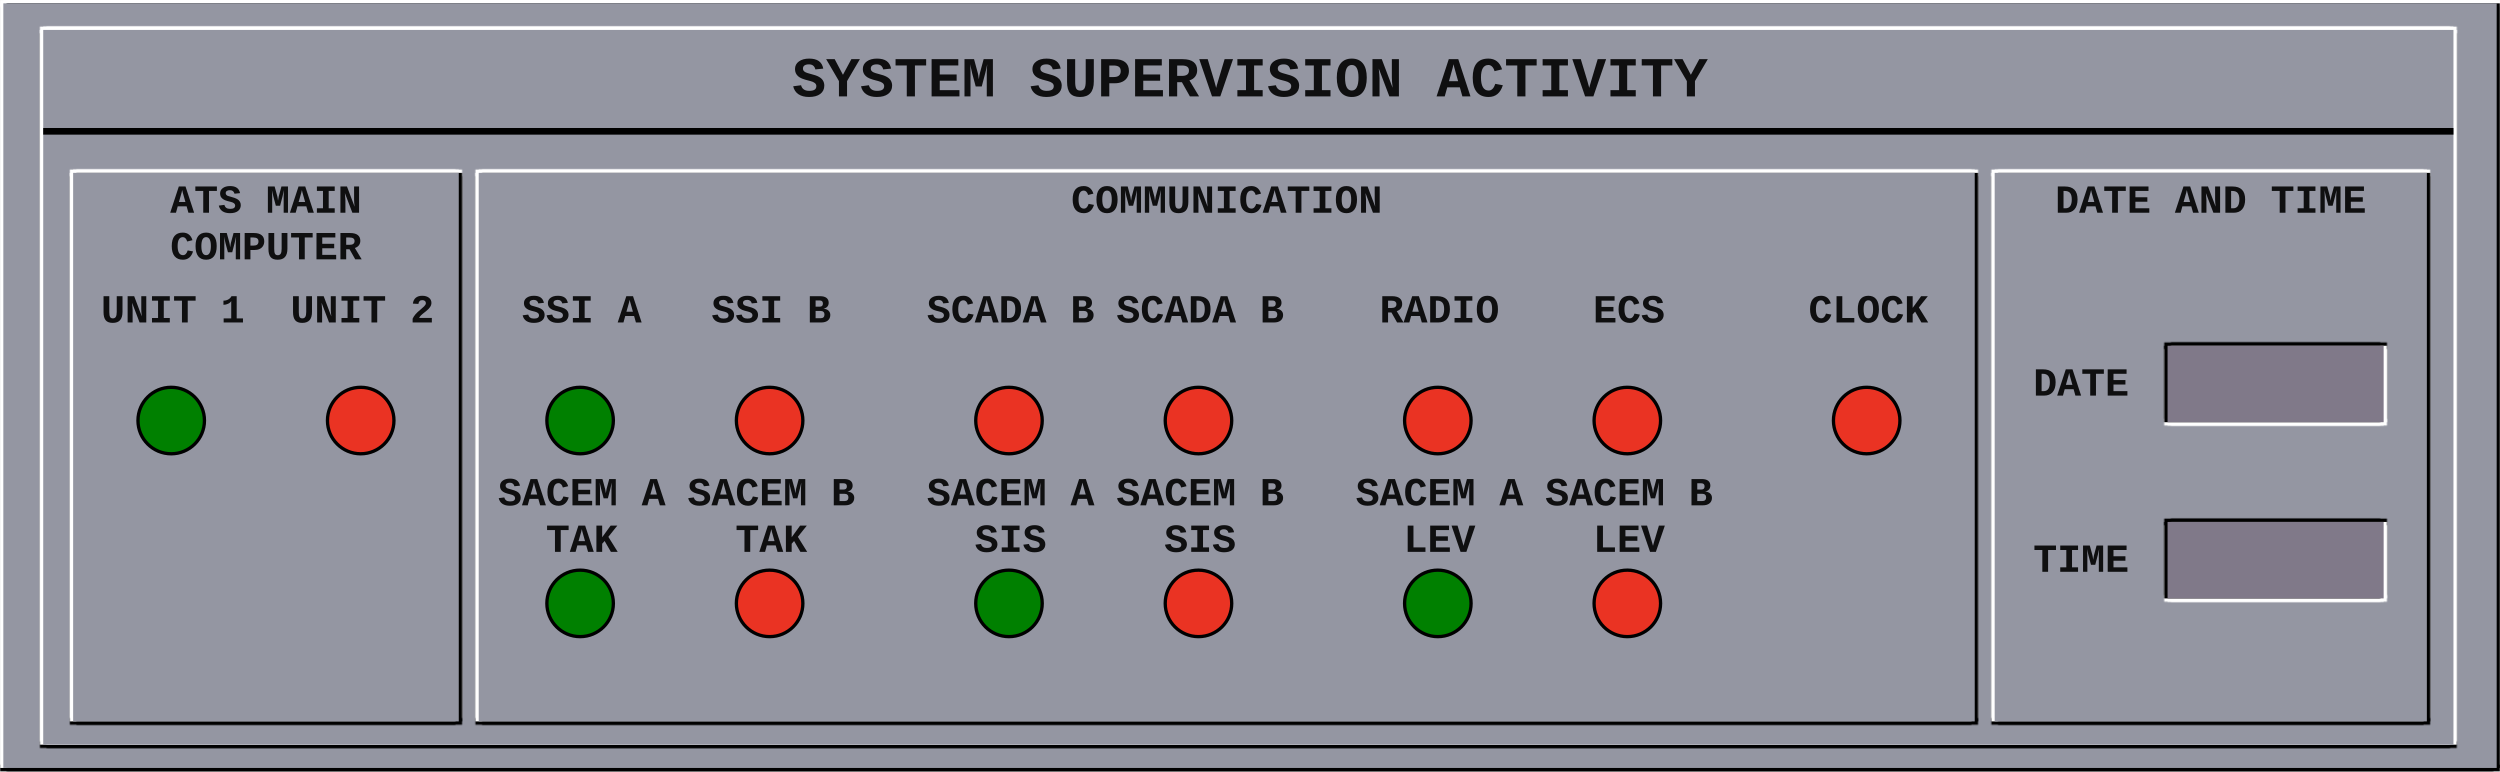
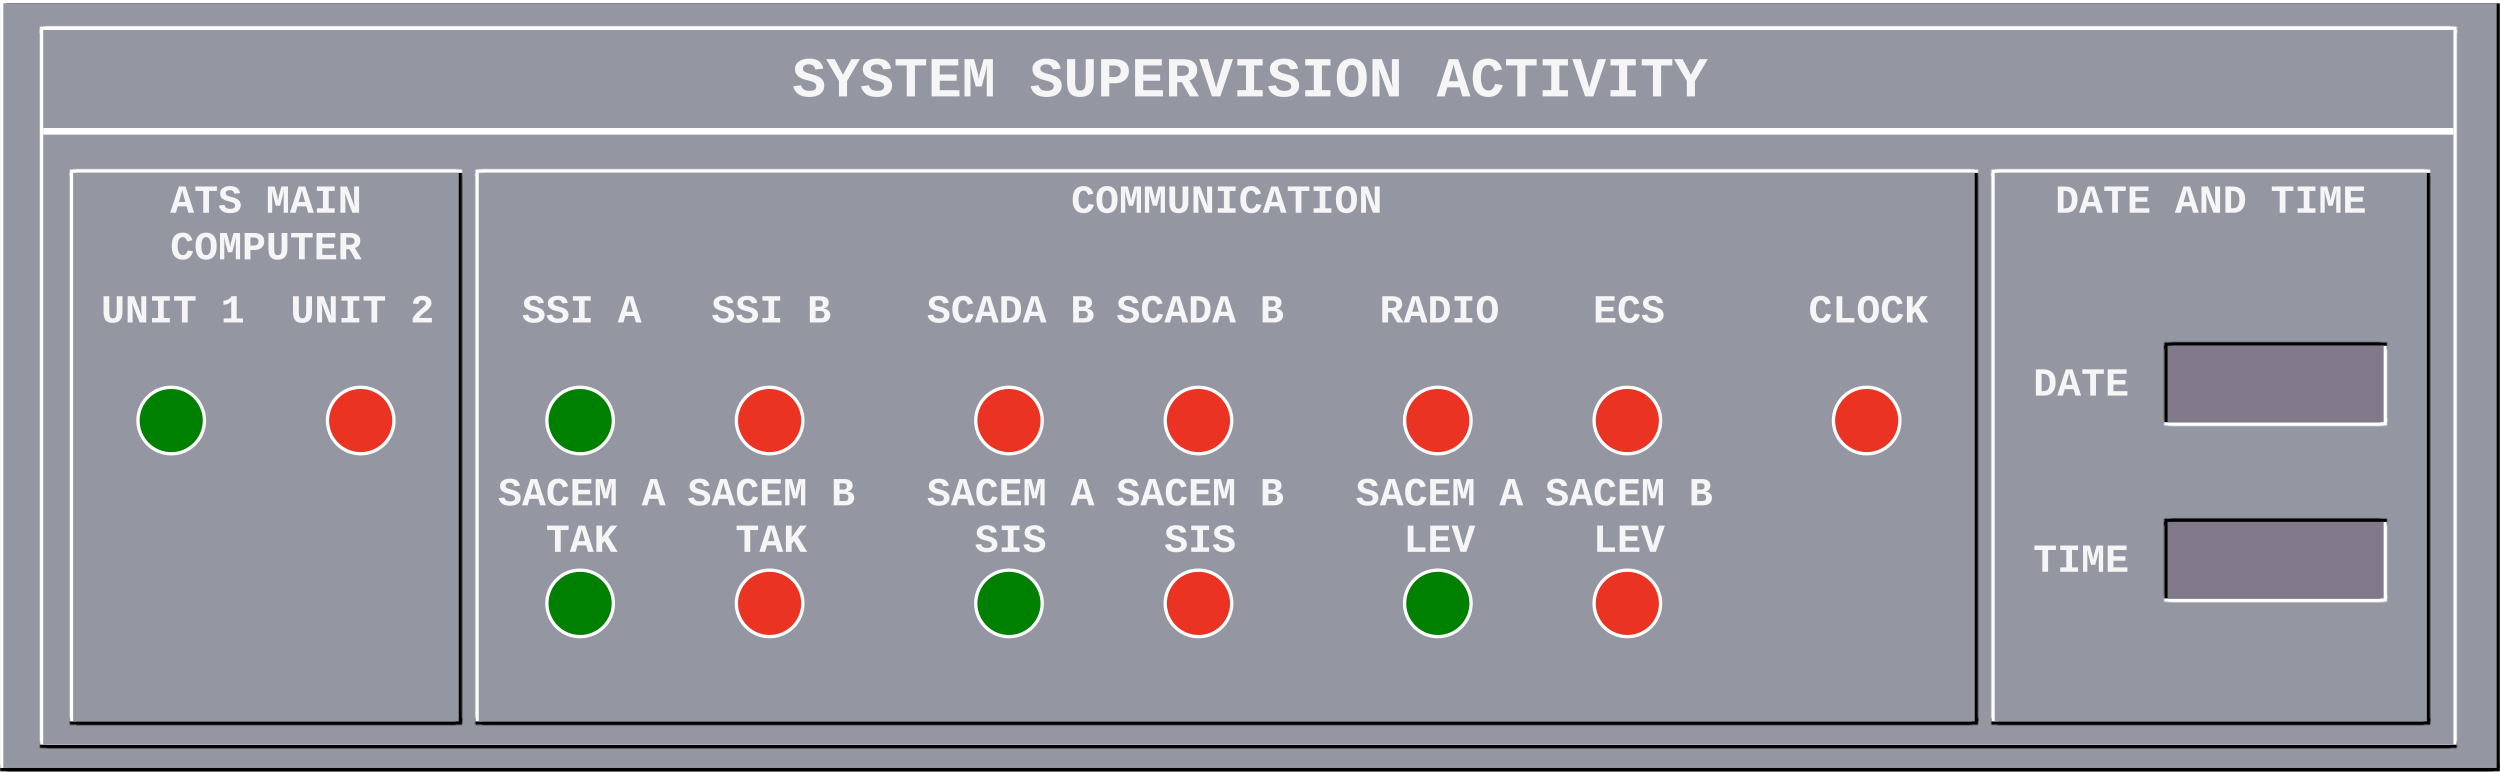
<svg xmlns="http://www.w3.org/2000/svg" xmlns:xlink="http://www.w3.org/1999/xlink" width="752px" height="232px" viewBox="0 0 752 232" version="1.1">
  <defs>
    <rect id="path-1" x="1" y="1" width="750" height="230" />
    <filter x="-0.2%" y="-0.7%" width="100.4%" height="101.3%" filterUnits="objectBoundingBox" id="filter-2">
      <feOffset dx="1" dy="1" in="SourceAlpha" result="shadowOffsetOuter1" />
      <feColorMatrix values="0 0 0 0 0   0 0 0 0 0   0 0 0 0 0  0 0 0 1 0" type="matrix" in="shadowOffsetOuter1" result="shadowMatrixOuter1" />
      <feOffset dx="-1" dy="1" in="SourceAlpha" result="shadowOffsetOuter2" />
      <feColorMatrix values="0 0 0 0 0   0 0 0 0 0   0 0 0 0 0  0 0 0 1 0" type="matrix" in="shadowOffsetOuter2" result="shadowMatrixOuter2" />
      <feOffset dx="-1" dy="-1" in="SourceAlpha" result="shadowOffsetOuter3" />
      <feColorMatrix values="0 0 0 0 1   0 0 0 0 1   0 0 0 0 1  0 0 0 1 0" type="matrix" in="shadowOffsetOuter3" result="shadowMatrixOuter3" />
      <feOffset dx="0" dy="-1" in="SourceAlpha" result="shadowOffsetOuter4" />
      <feColorMatrix values="0 0 0 0 1   0 0 0 0 1   0 0 0 0 1  0 0 0 1 0" type="matrix" in="shadowOffsetOuter4" result="shadowMatrixOuter4" />
      <feOffset dx="-1" dy="0" in="SourceAlpha" result="shadowOffsetOuter5" />
      <feColorMatrix values="0 0 0 0 1   0 0 0 0 1   0 0 0 0 1  0 0 0 1 0" type="matrix" in="shadowOffsetOuter5" result="shadowMatrixOuter5" />
      <feOffset dx="1" dy="-1" in="SourceAlpha" result="shadowOffsetOuter6" />
      <feColorMatrix values="0 0 0 0 1   0 0 0 0 1   0 0 0 0 1  0 0 0 1 0" type="matrix" in="shadowOffsetOuter6" result="shadowMatrixOuter6" />
      <feOffset dx="1" dy="0" in="SourceAlpha" result="shadowOffsetOuter7" />
      <feColorMatrix values="0 0 0 0 0   0 0 0 0 0   0 0 0 0 0  0 0 0 1 0" type="matrix" in="shadowOffsetOuter7" result="shadowMatrixOuter7" />
      <feMerge>
        <feMergeNode in="shadowMatrixOuter1" />
        <feMergeNode in="shadowMatrixOuter2" />
        <feMergeNode in="shadowMatrixOuter3" />
        <feMergeNode in="shadowMatrixOuter4" />
        <feMergeNode in="shadowMatrixOuter5" />
        <feMergeNode in="shadowMatrixOuter6" />
        <feMergeNode in="shadowMatrixOuter7" />
      </feMerge>
    </filter>
    <rect id="path-3" x="13" y="9" width="725" height="215" />
    <filter x="-0.2%" y="-0.7%" width="100.4%" height="101.4%" filterUnits="objectBoundingBox" id="filter-4">
      <feOffset dx="1" dy="1" in="SourceAlpha" result="shadowOffsetOuter1" />
      <feColorMatrix values="0 0 0 0 0   0 0 0 0 0   0 0 0 0 0  0 0 0 1 0" type="matrix" in="shadowOffsetOuter1" result="shadowMatrixOuter1" />
      <feOffset dx="-1" dy="1" in="SourceAlpha" result="shadowOffsetOuter2" />
      <feColorMatrix values="0 0 0 0 0   0 0 0 0 0   0 0 0 0 0  0 0 0 1 0" type="matrix" in="shadowOffsetOuter2" result="shadowMatrixOuter2" />
      <feOffset dx="-1" dy="-1" in="SourceAlpha" result="shadowOffsetOuter3" />
      <feColorMatrix values="0 0 0 0 1   0 0 0 0 1   0 0 0 0 1  0 0 0 1 0" type="matrix" in="shadowOffsetOuter3" result="shadowMatrixOuter3" />
      <feOffset dx="0" dy="-1" in="SourceAlpha" result="shadowOffsetOuter4" />
      <feColorMatrix values="0 0 0 0 1   0 0 0 0 1   0 0 0 0 1  0 0 0 1 0" type="matrix" in="shadowOffsetOuter4" result="shadowMatrixOuter4" />
      <feOffset dx="-1" dy="0" in="SourceAlpha" result="shadowOffsetOuter5" />
      <feColorMatrix values="0 0 0 0 1   0 0 0 0 1   0 0 0 0 1  0 0 0 1 0" type="matrix" in="shadowOffsetOuter5" result="shadowMatrixOuter5" />
      <feOffset dx="1" dy="-1" in="SourceAlpha" result="shadowOffsetOuter6" />
      <feColorMatrix values="0 0 0 0 1   0 0 0 0 1   0 0 0 0 1  0 0 0 1 0" type="matrix" in="shadowOffsetOuter6" result="shadowMatrixOuter6" />
      <feOffset dx="1" dy="0" in="SourceAlpha" result="shadowOffsetOuter7" />
      <feColorMatrix values="0 0 0 0 1   0 0 0 0 1   0 0 0 0 1  0 0 0 1 0" type="matrix" in="shadowOffsetOuter7" result="shadowMatrixOuter7" />
      <feMerge>
        <feMergeNode in="shadowMatrixOuter1" />
        <feMergeNode in="shadowMatrixOuter2" />
        <feMergeNode in="shadowMatrixOuter3" />
        <feMergeNode in="shadowMatrixOuter4" />
        <feMergeNode in="shadowMatrixOuter5" />
        <feMergeNode in="shadowMatrixOuter6" />
        <feMergeNode in="shadowMatrixOuter7" />
      </feMerge>
    </filter>
    <rect id="path-5" x="0" y="0" width="116" height="165" />
    <filter x="-1.3%" y="-0.9%" width="102.6%" height="101.8%" filterUnits="objectBoundingBox" id="filter-6">
      <feOffset dx="1" dy="1" in="SourceAlpha" result="shadowOffsetOuter1" />
      <feColorMatrix values="0 0 0 0 0   0 0 0 0 0   0 0 0 0 0  0 0 0 1 0" type="matrix" in="shadowOffsetOuter1" result="shadowMatrixOuter1" />
      <feOffset dx="-1" dy="1" in="SourceAlpha" result="shadowOffsetOuter2" />
      <feColorMatrix values="0 0 0 0 0   0 0 0 0 0   0 0 0 0 0  0 0 0 1 0" type="matrix" in="shadowOffsetOuter2" result="shadowMatrixOuter2" />
      <feOffset dx="-1" dy="-1" in="SourceAlpha" result="shadowOffsetOuter3" />
      <feColorMatrix values="0 0 0 0 1   0 0 0 0 1   0 0 0 0 1  0 0 0 1 0" type="matrix" in="shadowOffsetOuter3" result="shadowMatrixOuter3" />
      <feOffset dx="0" dy="-1" in="SourceAlpha" result="shadowOffsetOuter4" />
      <feColorMatrix values="0 0 0 0 1   0 0 0 0 1   0 0 0 0 1  0 0 0 1 0" type="matrix" in="shadowOffsetOuter4" result="shadowMatrixOuter4" />
      <feOffset dx="-1" dy="0" in="SourceAlpha" result="shadowOffsetOuter5" />
      <feColorMatrix values="0 0 0 0 1   0 0 0 0 1   0 0 0 0 1  0 0 0 1 0" type="matrix" in="shadowOffsetOuter5" result="shadowMatrixOuter5" />
      <feOffset dx="1" dy="-1" in="SourceAlpha" result="shadowOffsetOuter6" />
      <feColorMatrix values="0 0 0 0 1   0 0 0 0 1   0 0 0 0 1  0 0 0 1 0" type="matrix" in="shadowOffsetOuter6" result="shadowMatrixOuter6" />
      <feOffset dx="1" dy="0" in="SourceAlpha" result="shadowOffsetOuter7" />
      <feColorMatrix values="0 0 0 0 0   0 0 0 0 0   0 0 0 0 0  0 0 0 1 0" type="matrix" in="shadowOffsetOuter7" result="shadowMatrixOuter7" />
      <feMerge>
        <feMergeNode in="shadowMatrixOuter1" />
        <feMergeNode in="shadowMatrixOuter2" />
        <feMergeNode in="shadowMatrixOuter3" />
        <feMergeNode in="shadowMatrixOuter4" />
        <feMergeNode in="shadowMatrixOuter5" />
        <feMergeNode in="shadowMatrixOuter6" />
        <feMergeNode in="shadowMatrixOuter7" />
      </feMerge>
    </filter>
    <rect id="path-7" x="0" y="0" width="450" height="165" />
    <filter x="-0.3%" y="-0.9%" width="100.7%" height="101.8%" filterUnits="objectBoundingBox" id="filter-8">
      <feOffset dx="1" dy="1" in="SourceAlpha" result="shadowOffsetOuter1" />
      <feColorMatrix values="0 0 0 0 0   0 0 0 0 0   0 0 0 0 0  0 0 0 1 0" type="matrix" in="shadowOffsetOuter1" result="shadowMatrixOuter1" />
      <feOffset dx="-1" dy="1" in="SourceAlpha" result="shadowOffsetOuter2" />
      <feColorMatrix values="0 0 0 0 0   0 0 0 0 0   0 0 0 0 0  0 0 0 1 0" type="matrix" in="shadowOffsetOuter2" result="shadowMatrixOuter2" />
      <feOffset dx="-1" dy="-1" in="SourceAlpha" result="shadowOffsetOuter3" />
      <feColorMatrix values="0 0 0 0 1   0 0 0 0 1   0 0 0 0 1  0 0 0 1 0" type="matrix" in="shadowOffsetOuter3" result="shadowMatrixOuter3" />
      <feOffset dx="0" dy="-1" in="SourceAlpha" result="shadowOffsetOuter4" />
      <feColorMatrix values="0 0 0 0 1   0 0 0 0 1   0 0 0 0 1  0 0 0 1 0" type="matrix" in="shadowOffsetOuter4" result="shadowMatrixOuter4" />
      <feOffset dx="-1" dy="0" in="SourceAlpha" result="shadowOffsetOuter5" />
      <feColorMatrix values="0 0 0 0 1   0 0 0 0 1   0 0 0 0 1  0 0 0 1 0" type="matrix" in="shadowOffsetOuter5" result="shadowMatrixOuter5" />
      <feOffset dx="1" dy="-1" in="SourceAlpha" result="shadowOffsetOuter6" />
      <feColorMatrix values="0 0 0 0 1   0 0 0 0 1   0 0 0 0 1  0 0 0 1 0" type="matrix" in="shadowOffsetOuter6" result="shadowMatrixOuter6" />
      <feOffset dx="1" dy="0" in="SourceAlpha" result="shadowOffsetOuter7" />
      <feColorMatrix values="0 0 0 0 0   0 0 0 0 0   0 0 0 0 0  0 0 0 1 0" type="matrix" in="shadowOffsetOuter7" result="shadowMatrixOuter7" />
      <feMerge>
        <feMergeNode in="shadowMatrixOuter1" />
        <feMergeNode in="shadowMatrixOuter2" />
        <feMergeNode in="shadowMatrixOuter3" />
        <feMergeNode in="shadowMatrixOuter4" />
        <feMergeNode in="shadowMatrixOuter5" />
        <feMergeNode in="shadowMatrixOuter6" />
        <feMergeNode in="shadowMatrixOuter7" />
      </feMerge>
    </filter>
    <rect id="path-9" x="0" y="0" width="130" height="165" />
    <filter x="-1.2%" y="-0.9%" width="102.3%" height="101.8%" filterUnits="objectBoundingBox" id="filter-10">
      <feOffset dx="1" dy="1" in="SourceAlpha" result="shadowOffsetOuter1" />
      <feColorMatrix values="0 0 0 0 0   0 0 0 0 0   0 0 0 0 0  0 0 0 1 0" type="matrix" in="shadowOffsetOuter1" result="shadowMatrixOuter1" />
      <feOffset dx="-1" dy="1" in="SourceAlpha" result="shadowOffsetOuter2" />
      <feColorMatrix values="0 0 0 0 0   0 0 0 0 0   0 0 0 0 0  0 0 0 1 0" type="matrix" in="shadowOffsetOuter2" result="shadowMatrixOuter2" />
      <feOffset dx="-1" dy="-1" in="SourceAlpha" result="shadowOffsetOuter3" />
      <feColorMatrix values="0 0 0 0 1   0 0 0 0 1   0 0 0 0 1  0 0 0 1 0" type="matrix" in="shadowOffsetOuter3" result="shadowMatrixOuter3" />
      <feOffset dx="0" dy="-1" in="SourceAlpha" result="shadowOffsetOuter4" />
      <feColorMatrix values="0 0 0 0 1   0 0 0 0 1   0 0 0 0 1  0 0 0 1 0" type="matrix" in="shadowOffsetOuter4" result="shadowMatrixOuter4" />
      <feOffset dx="-1" dy="0" in="SourceAlpha" result="shadowOffsetOuter5" />
      <feColorMatrix values="0 0 0 0 1   0 0 0 0 1   0 0 0 0 1  0 0 0 1 0" type="matrix" in="shadowOffsetOuter5" result="shadowMatrixOuter5" />
      <feOffset dx="1" dy="-1" in="SourceAlpha" result="shadowOffsetOuter6" />
      <feColorMatrix values="0 0 0 0 1   0 0 0 0 1   0 0 0 0 1  0 0 0 1 0" type="matrix" in="shadowOffsetOuter6" result="shadowMatrixOuter6" />
      <feOffset dx="1" dy="0" in="SourceAlpha" result="shadowOffsetOuter7" />
      <feColorMatrix values="0 0 0 0 0   0 0 0 0 0   0 0 0 0 0  0 0 0 1 0" type="matrix" in="shadowOffsetOuter7" result="shadowMatrixOuter7" />
      <feMerge>
        <feMergeNode in="shadowMatrixOuter1" />
        <feMergeNode in="shadowMatrixOuter2" />
        <feMergeNode in="shadowMatrixOuter3" />
        <feMergeNode in="shadowMatrixOuter4" />
        <feMergeNode in="shadowMatrixOuter5" />
        <feMergeNode in="shadowMatrixOuter6" />
        <feMergeNode in="shadowMatrixOuter7" />
      </feMerge>
    </filter>
    <rect id="path-11" x="52" y="52" width="65" height="23" />
    <filter x="-2.3%" y="-6.5%" width="104.6%" height="113.0%" filterUnits="objectBoundingBox" id="filter-12">
      <feOffset dx="-1" dy="-1" in="SourceAlpha" result="shadowOffsetOuter1" />
      <feColorMatrix values="0 0 0 0 0   0 0 0 0 0   0 0 0 0 0  0 0 0 1 0" type="matrix" in="shadowOffsetOuter1" result="shadowMatrixOuter1" />
      <feOffset dx="1" dy="-1" in="SourceAlpha" result="shadowOffsetOuter2" />
      <feColorMatrix values="0 0 0 0 0   0 0 0 0 0   0 0 0 0 0  0 0 0 1 0" type="matrix" in="shadowOffsetOuter2" result="shadowMatrixOuter2" />
      <feOffset dx="1" dy="1" in="SourceAlpha" result="shadowOffsetOuter3" />
      <feColorMatrix values="0 0 0 0 1   0 0 0 0 1   0 0 0 0 1  0 0 0 1 0" type="matrix" in="shadowOffsetOuter3" result="shadowMatrixOuter3" />
      <feOffset dx="0" dy="1" in="SourceAlpha" result="shadowOffsetOuter4" />
      <feColorMatrix values="0 0 0 0 1   0 0 0 0 1   0 0 0 0 1  0 0 0 1 0" type="matrix" in="shadowOffsetOuter4" result="shadowMatrixOuter4" />
      <feOffset dx="1" dy="0" in="SourceAlpha" result="shadowOffsetOuter5" />
      <feColorMatrix values="0 0 0 0 1   0 0 0 0 1   0 0 0 0 1  0 0 0 1 0" type="matrix" in="shadowOffsetOuter5" result="shadowMatrixOuter5" />
      <feOffset dx="-1" dy="1" in="SourceAlpha" result="shadowOffsetOuter6" />
      <feColorMatrix values="0 0 0 0 1   0 0 0 0 1   0 0 0 0 1  0 0 0 1 0" type="matrix" in="shadowOffsetOuter6" result="shadowMatrixOuter6" />
      <feOffset dx="-1" dy="0" in="SourceAlpha" result="shadowOffsetOuter7" />
      <feColorMatrix values="0 0 0 0 0   0 0 0 0 0   0 0 0 0 0  0 0 0 1 0" type="matrix" in="shadowOffsetOuter7" result="shadowMatrixOuter7" />
      <feMerge>
        <feMergeNode in="shadowMatrixOuter1" />
        <feMergeNode in="shadowMatrixOuter2" />
        <feMergeNode in="shadowMatrixOuter3" />
        <feMergeNode in="shadowMatrixOuter4" />
        <feMergeNode in="shadowMatrixOuter5" />
        <feMergeNode in="shadowMatrixOuter6" />
        <feMergeNode in="shadowMatrixOuter7" />
      </feMerge>
    </filter>
    <rect id="path-13" x="52" y="105" width="65" height="23" />
    <filter x="-2.3%" y="-6.5%" width="104.6%" height="113.0%" filterUnits="objectBoundingBox" id="filter-14">
      <feOffset dx="-1" dy="-1" in="SourceAlpha" result="shadowOffsetOuter1" />
      <feColorMatrix values="0 0 0 0 0   0 0 0 0 0   0 0 0 0 0  0 0 0 1 0" type="matrix" in="shadowOffsetOuter1" result="shadowMatrixOuter1" />
      <feOffset dx="1" dy="-1" in="SourceAlpha" result="shadowOffsetOuter2" />
      <feColorMatrix values="0 0 0 0 0   0 0 0 0 0   0 0 0 0 0  0 0 0 1 0" type="matrix" in="shadowOffsetOuter2" result="shadowMatrixOuter2" />
      <feOffset dx="1" dy="1" in="SourceAlpha" result="shadowOffsetOuter3" />
      <feColorMatrix values="0 0 0 0 1   0 0 0 0 1   0 0 0 0 1  0 0 0 1 0" type="matrix" in="shadowOffsetOuter3" result="shadowMatrixOuter3" />
      <feOffset dx="0" dy="1" in="SourceAlpha" result="shadowOffsetOuter4" />
      <feColorMatrix values="0 0 0 0 1   0 0 0 0 1   0 0 0 0 1  0 0 0 1 0" type="matrix" in="shadowOffsetOuter4" result="shadowMatrixOuter4" />
      <feOffset dx="1" dy="0" in="SourceAlpha" result="shadowOffsetOuter5" />
      <feColorMatrix values="0 0 0 0 1   0 0 0 0 1   0 0 0 0 1  0 0 0 1 0" type="matrix" in="shadowOffsetOuter5" result="shadowMatrixOuter5" />
      <feOffset dx="-1" dy="1" in="SourceAlpha" result="shadowOffsetOuter6" />
      <feColorMatrix values="0 0 0 0 1   0 0 0 0 1   0 0 0 0 1  0 0 0 1 0" type="matrix" in="shadowOffsetOuter6" result="shadowMatrixOuter6" />
      <feOffset dx="-1" dy="0" in="SourceAlpha" result="shadowOffsetOuter7" />
      <feColorMatrix values="0 0 0 0 0   0 0 0 0 0   0 0 0 0 0  0 0 0 1 0" type="matrix" in="shadowOffsetOuter7" result="shadowMatrixOuter7" />
      <feMerge>
        <feMergeNode in="shadowMatrixOuter1" />
        <feMergeNode in="shadowMatrixOuter2" />
        <feMergeNode in="shadowMatrixOuter3" />
        <feMergeNode in="shadowMatrixOuter4" />
        <feMergeNode in="shadowMatrixOuter5" />
        <feMergeNode in="shadowMatrixOuter6" />
        <feMergeNode in="shadowMatrixOuter7" />
      </feMerge>
    </filter>
  </defs>
  <g id="Artboard" stroke="none" stroke-width="1" fill="none" fill-rule="evenodd">
    <g id="Rectangle">
-       <use fill="black" fill-opacity="1" filter="url(#filter-2)" xlink:href="#path-1" />
+       <use fill="white" fill-opacity="1" filter="url(#filter-2)" xlink:href="#path-1" />
      <use fill="#9496A2" fill-rule="evenodd" xlink:href="#path-1" />
    </g>
    <g id="Rectangle">
-       <use fill="black" fill-opacity="1" filter="url(#filter-4)" xlink:href="#path-3" />
+       <use fill="white" fill-opacity="1" filter="url(#filter-4)" xlink:href="#path-3" />
      <use fill="#9496A2" fill-rule="evenodd" xlink:href="#path-3" />
    </g>
-     <text id="SYSTEM-SUPERVISION-A" font-family="CourierNewPS-BoldMT, Courier New" font-size="17" font-weight="bold" fill="#000000" fill-opacity="0.9">
+     <text id="SYSTEM-SUPERVISION-A" font-family="CourierNewPS-BoldMT, Courier New" font-size="17" font-weight="bold" fill="#FFFFFF" fill-opacity="0.9">
      <tspan x="238.278" y="29">SYSTEM SUPERVISION ACTIVITY</tspan>
    </text>
    <g id="Group-6" transform="translate(22, 52)">
      <g id="Rectangle">
-         <use fill="black" fill-opacity="1" filter="url(#filter-6)" xlink:href="#path-5" />
+         <use fill="white" fill-opacity="1" filter="url(#filter-6)" xlink:href="#path-5" />
        <use fill="#9496A2" fill-rule="evenodd" xlink:href="#path-5" />
      </g>
-       <text id="ATS-MAIN-COMPUTER" font-family="CourierNewPS-BoldMT, Courier New" font-size="12" font-weight="bold" fill="#000000" fill-opacity="0.9">
+       <text id="ATS-MAIN-COMPUTER" font-family="CourierNewPS-BoldMT, Courier New" font-size="12" font-weight="bold" fill="#FFFFFF" fill-opacity="0.9">
        <tspan x="29.195" y="12">ATS MAIN</tspan>
        <tspan x="29.195" y="26">COMPUTER</tspan>
      </text>
      <g id="SystemState" transform="translate(4, 35)">
-         <text id="SCADA-A" font-family="CourierNewPS-BoldMT, Courier New" font-size="12" font-weight="bold" fill="#000000" fill-opacity="0.9">
+         <text id="SCADA-A" font-family="CourierNewPS-BoldMT, Courier New" font-size="12" font-weight="bold" fill="#FFFFFF" fill-opacity="0.9">
          <tspan x="4.396" y="10">UNIT 1</tspan>
        </text>
-         <circle id="Oval" stroke="#000000" fill="#008000" cx="25.5" cy="39.5" r="10" />
+         <circle id="Oval" stroke="#FFFFFF" fill="#008000" cx="25.5" cy="39.5" r="10" />
      </g>
      <g id="SystemStateRed" transform="translate(61, 35)">
-         <text id="SCADA-A" font-family="CourierNewPS-BoldMT, Courier New" font-size="12" font-weight="bold" fill="#000000" fill-opacity="0.9">
+         <text id="SCADA-A" font-family="CourierNewPS-BoldMT, Courier New" font-size="12" font-weight="bold" fill="#FFFFFF" fill-opacity="0.9">
          <tspan x="4.396" y="10">UNIT 2</tspan>
        </text>
-         <circle id="Oval" stroke="#000000" fill="#EA3323" cx="25.5" cy="39.5" r="10" />
+         <circle id="Oval" stroke="#FFFFFF" fill="#EA3323" cx="25.5" cy="39.5" r="10" />
      </g>
    </g>
    <g id="Group-7" transform="translate(144, 52)">
      <g id="Rectangle">
-         <use fill="black" fill-opacity="1" filter="url(#filter-8)" xlink:href="#path-7" />
+         <use fill="white" fill-opacity="1" filter="url(#filter-8)" xlink:href="#path-7" />
        <use fill="#9496A2" fill-rule="evenodd" xlink:href="#path-7" />
      </g>
-       <text id="COMMUNICATION" font-family="CourierNewPS-BoldMT, Courier New" font-size="12" font-weight="bold" fill="#000000" fill-opacity="0.9">
+       <text id="COMMUNICATION" font-family="CourierNewPS-BoldMT, Courier New" font-size="12" font-weight="bold" fill="#FFFFFF" fill-opacity="0.9">
        <tspan x="178.192" y="12">COMMUNICATION</tspan>
      </text>
      <g id="SystemState" transform="translate(5, 35)">
-         <text id="SCADA-A" font-family="CourierNewPS-BoldMT, Courier New" font-size="12" font-weight="bold" fill="#000000" fill-opacity="0.9">
+         <text id="SCADA-A" font-family="CourierNewPS-BoldMT, Courier New" font-size="12" font-weight="bold" fill="#FFFFFF" fill-opacity="0.9">
          <tspan x="7.997" y="10">SSI A</tspan>
        </text>
-         <circle id="Oval" stroke="#000000" fill="#008000" cx="25.5" cy="39.5" r="10" />
+         <circle id="Oval" stroke="#FFFFFF" fill="#008000" cx="25.5" cy="39.5" r="10" />
      </g>
      <g id="SystemStateRed" transform="translate(62, 35)">
-         <text id="SCADA-A" font-family="CourierNewPS-BoldMT, Courier New" font-size="12" font-weight="bold" fill="#000000" fill-opacity="0.9">
+         <text id="SCADA-A" font-family="CourierNewPS-BoldMT, Courier New" font-size="12" font-weight="bold" fill="#FFFFFF" fill-opacity="0.9">
          <tspan x="7.997" y="10">SSI B</tspan>
        </text>
-         <circle id="Oval" stroke="#000000" fill="#EA3323" cx="25.5" cy="39.5" r="10" />
+         <circle id="Oval" stroke="#FFFFFF" fill="#EA3323" cx="25.5" cy="39.5" r="10" />
      </g>
      <g id="SystemState" transform="translate(5, 90)">
-         <text id="SCADA-A" font-family="CourierNewPS-BoldMT, Courier New" font-size="12" font-weight="bold" fill="#000000" fill-opacity="0.9">
+         <text id="SCADA-A" font-family="CourierNewPS-BoldMT, Courier New" font-size="12" font-weight="bold" fill="#FFFFFF" fill-opacity="0.9">
          <tspan x="0.796" y="10">SACEM A </tspan>
          <tspan x="15.198" y="24">TAK</tspan>
        </text>
-         <circle id="Oval" stroke="#000000" fill="#008000" cx="25.5" cy="39.5" r="10" />
+         <circle id="Oval" stroke="#FFFFFF" fill="#008000" cx="25.5" cy="39.5" r="10" />
      </g>
      <g id="SystemStateRed" transform="translate(62, 90)">
-         <text id="SCADA-A" font-family="CourierNewPS-BoldMT, Courier New" font-size="12" font-weight="bold" fill="#000000" fill-opacity="0.9">
+         <text id="SCADA-A" font-family="CourierNewPS-BoldMT, Courier New" font-size="12" font-weight="bold" fill="#FFFFFF" fill-opacity="0.9">
          <tspan x="0.796" y="10">SACEM B </tspan>
          <tspan x="15.198" y="24">TAK</tspan>
        </text>
-         <circle id="Oval" stroke="#000000" fill="#EA3323" cx="25.5" cy="39.5" r="10" />
+         <circle id="Oval" stroke="#FFFFFF" fill="#EA3323" cx="25.5" cy="39.5" r="10" />
      </g>
      <g id="SystemState" transform="translate(134, 35)">
-         <text id="SCADA-A" font-family="CourierNewPS-BoldMT, Courier New" font-size="12" font-weight="bold" fill="#000000" fill-opacity="0.9">
+         <text id="SCADA-A" font-family="CourierNewPS-BoldMT, Courier New" font-size="12" font-weight="bold" fill="#FFFFFF" fill-opacity="0.9">
          <tspan x="0.796" y="10">SCADA B</tspan>
        </text>
-         <circle id="Oval" stroke="#000000" fill="#EA3323" cx="25.5" cy="39.5" r="10" />
+         <circle id="Oval" stroke="#FFFFFF" fill="#EA3323" cx="25.5" cy="39.5" r="10" />
      </g>
      <g id="SystemStateRed" transform="translate(191, 35)">
-         <text id="SCADA-A" font-family="CourierNewPS-BoldMT, Courier New" font-size="12" font-weight="bold" fill="#000000" fill-opacity="0.9">
+         <text id="SCADA-A" font-family="CourierNewPS-BoldMT, Courier New" font-size="12" font-weight="bold" fill="#FFFFFF" fill-opacity="0.9">
          <tspan x="0.796" y="10">SCADA B</tspan>
        </text>
-         <circle id="Oval" stroke="#000000" fill="#EA3323" cx="25.5" cy="39.5" r="10" />
+         <circle id="Oval" stroke="#FFFFFF" fill="#EA3323" cx="25.5" cy="39.5" r="10" />
      </g>
      <g id="SystemState" transform="translate(134, 90)">
-         <text id="SCADA-A" font-family="CourierNewPS-BoldMT, Courier New" font-size="12" font-weight="bold" fill="#000000" fill-opacity="0.9">
+         <text id="SCADA-A" font-family="CourierNewPS-BoldMT, Courier New" font-size="12" font-weight="bold" fill="#FFFFFF" fill-opacity="0.9">
          <tspan x="0.796" y="10">SACEM A </tspan>
          <tspan x="15.198" y="24">SIS</tspan>
        </text>
-         <circle id="Oval" stroke="#000000" fill="#008000" cx="25.5" cy="39.5" r="10" />
+         <circle id="Oval" stroke="#FFFFFF" fill="#008000" cx="25.5" cy="39.5" r="10" />
      </g>
      <g id="SystemStateRed" transform="translate(191, 90)">
-         <text id="SCADA-A" font-family="CourierNewPS-BoldMT, Courier New" font-size="12" font-weight="bold" fill="#000000" fill-opacity="0.9">
+         <text id="SCADA-A" font-family="CourierNewPS-BoldMT, Courier New" font-size="12" font-weight="bold" fill="#FFFFFF" fill-opacity="0.9">
          <tspan x="0.796" y="10">SACEM B </tspan>
          <tspan x="15.198" y="24">SIS</tspan>
        </text>
-         <circle id="Oval" stroke="#000000" fill="#EA3323" cx="25.5" cy="39.5" r="10" />
+         <circle id="Oval" stroke="#FFFFFF" fill="#EA3323" cx="25.5" cy="39.5" r="10" />
      </g>
      <g id="SystemState" transform="translate(263, 35)">
-         <text id="SCADA-A" font-family="CourierNewPS-BoldMT, Courier New" font-size="12" font-weight="bold" fill="#000000" fill-opacity="0.9">
+         <text id="SCADA-A" font-family="CourierNewPS-BoldMT, Courier New" font-size="12" font-weight="bold" fill="#FFFFFF" fill-opacity="0.9">
          <tspan x="7.997" y="10">RADIO</tspan>
        </text>
-         <circle id="Oval" stroke="#000000" fill="#EA3323" cx="25.5" cy="39.5" r="10" />
+         <circle id="Oval" stroke="#FFFFFF" fill="#EA3323" cx="25.5" cy="39.5" r="10" />
      </g>
      <g id="SystemStateRed" transform="translate(320, 35)">
-         <text id="SCADA-A" font-family="CourierNewPS-BoldMT, Courier New" font-size="12" font-weight="bold" fill="#000000" fill-opacity="0.9">
+         <text id="SCADA-A" font-family="CourierNewPS-BoldMT, Courier New" font-size="12" font-weight="bold" fill="#FFFFFF" fill-opacity="0.9">
          <tspan x="15.198" y="10">ECS</tspan>
        </text>
-         <circle id="Oval" stroke="#000000" fill="#EA3323" cx="25.5" cy="39.5" r="10" />
+         <circle id="Oval" stroke="#FFFFFF" fill="#EA3323" cx="25.5" cy="39.5" r="10" />
      </g>
      <g id="SystemState" transform="translate(263, 90)">
-         <text id="SCADA-A" font-family="CourierNewPS-BoldMT, Courier New" font-size="12" font-weight="bold" fill="#000000" fill-opacity="0.9">
+         <text id="SCADA-A" font-family="CourierNewPS-BoldMT, Courier New" font-size="12" font-weight="bold" fill="#FFFFFF" fill-opacity="0.9">
          <tspan x="0.796" y="10">SACEM A </tspan>
          <tspan x="15.198" y="24">LEV</tspan>
        </text>
-         <circle id="Oval" stroke="#000000" fill="#008000" cx="25.5" cy="39.5" r="10" />
+         <circle id="Oval" stroke="#FFFFFF" fill="#008000" cx="25.5" cy="39.5" r="10" />
      </g>
      <g id="SystemStateRed" transform="translate(320, 90)">
-         <text id="SCADA-A" font-family="CourierNewPS-BoldMT, Courier New" font-size="12" font-weight="bold" fill="#000000" fill-opacity="0.9">
+         <text id="SCADA-A" font-family="CourierNewPS-BoldMT, Courier New" font-size="12" font-weight="bold" fill="#FFFFFF" fill-opacity="0.9">
          <tspan x="0.796" y="10">SACEM B </tspan>
          <tspan x="15.198" y="24">LEV</tspan>
        </text>
-         <circle id="Oval" stroke="#000000" fill="#EA3323" cx="25.5" cy="39.5" r="10" />
+         <circle id="Oval" stroke="#FFFFFF" fill="#EA3323" cx="25.5" cy="39.5" r="10" />
      </g>
      <g id="SystemStateRed" transform="translate(392, 35)">
-         <text id="SCADA-A" font-family="CourierNewPS-BoldMT, Courier New" font-size="12" font-weight="bold" fill="#000000" fill-opacity="0.9">
+         <text id="SCADA-A" font-family="CourierNewPS-BoldMT, Courier New" font-size="12" font-weight="bold" fill="#FFFFFF" fill-opacity="0.9">
          <tspan x="7.997" y="10">CLOCK</tspan>
        </text>
-         <circle id="Oval" stroke="#000000" fill="#EA3323" cx="25.5" cy="39.5" r="10" />
+         <circle id="Oval" stroke="#FFFFFF" fill="#EA3323" cx="25.5" cy="39.5" r="10" />
      </g>
    </g>
    <g id="Group-7" transform="translate(600, 52)">
      <g id="Rectangle">
-         <use fill="black" fill-opacity="1" filter="url(#filter-10)" xlink:href="#path-9" />
+         <use fill="white" fill-opacity="1" filter="url(#filter-10)" xlink:href="#path-9" />
        <use fill="#9496A2" fill-rule="evenodd" xlink:href="#path-9" />
      </g>
-       <text id="DATE-AND-TIME" font-family="CourierNewPS-BoldMT, Courier New" font-size="12" font-weight="bold" fill="#000000" fill-opacity="0.9">
+       <text id="DATE-AND-TIME" font-family="CourierNewPS-BoldMT, Courier New" font-size="12" font-weight="bold" fill="#FFFFFF" fill-opacity="0.9">
        <tspan x="18.192" y="12">DATE AND TIME</tspan>
      </text>
-       <text id="DATE" font-family="CourierNewPS-BoldMT, Courier New" font-size="12" font-weight="bold" fill="#000000" fill-opacity="0.9">
+       <text id="DATE" font-family="CourierNewPS-BoldMT, Courier New" font-size="12" font-weight="bold" fill="#FFFFFF" fill-opacity="0.9">
        <tspan x="11.598" y="67">DATE</tspan>
      </text>
-       <text id="TIME" font-family="CourierNewPS-BoldMT, Courier New" font-size="12" font-weight="bold" fill="#000000" fill-opacity="0.9">
+       <text id="TIME" font-family="CourierNewPS-BoldMT, Courier New" font-size="12" font-weight="bold" fill="#FFFFFF" fill-opacity="0.9">
        <tspan x="11.598" y="120">TIME</tspan>
      </text>
      <g id="daterectangle">
-         <use fill="black" fill-opacity="1" filter="url(#filter-12)" xlink:href="#path-11" />
+         <use fill="white" fill-opacity="1" filter="url(#filter-12)" xlink:href="#path-11" />
        <use fill="#807989" fill-rule="evenodd" xlink:href="#path-11" />
      </g>
      <g id="timerectangle">
-         <use fill="black" fill-opacity="1" filter="url(#filter-14)" xlink:href="#path-13" />
+         <use fill="white" fill-opacity="1" filter="url(#filter-14)" xlink:href="#path-13" />
        <use fill="#807989" fill-rule="evenodd" xlink:href="#path-13" />
      </g>
    </g>
-     <line x1="14" y1="39.5" x2="737" y2="39.5" id="Line-5" stroke="#000000" stroke-width="2" stroke-linecap="square" />
+     <line x1="14" y1="39.5" x2="737" y2="39.5" id="Line-5" stroke="#FFFFFF" stroke-width="2" stroke-linecap="square" />
  </g>
</svg>
